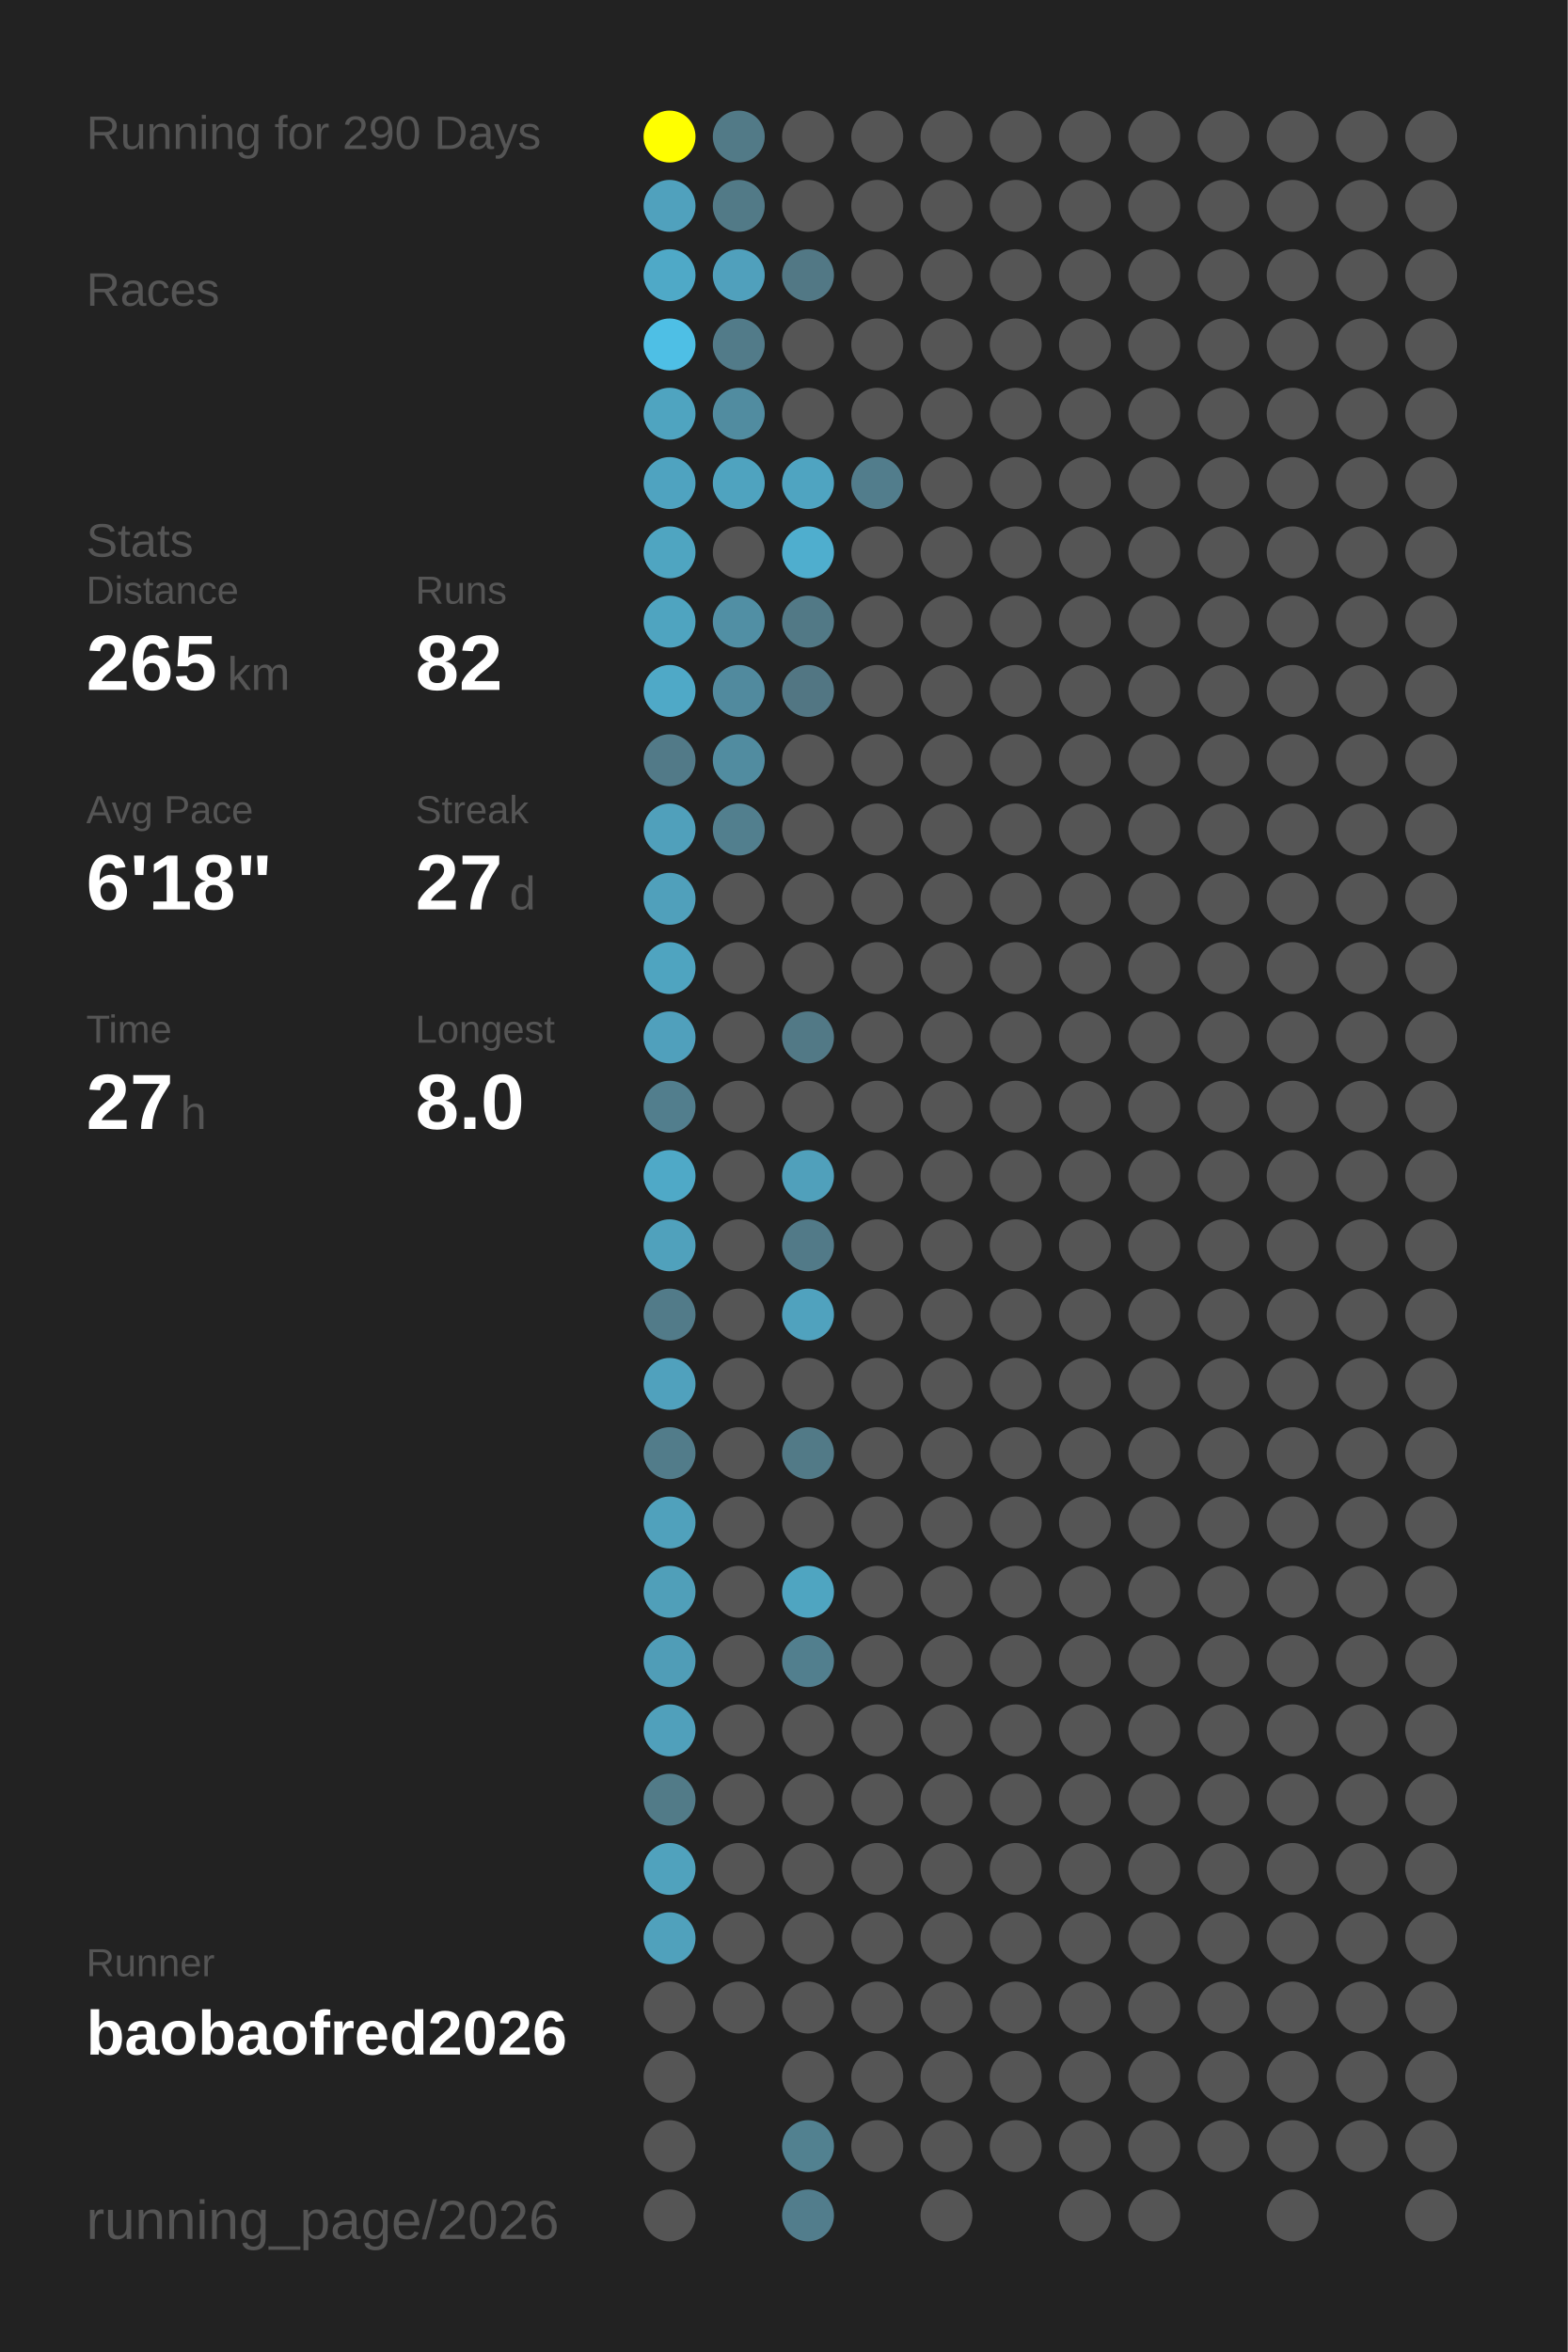
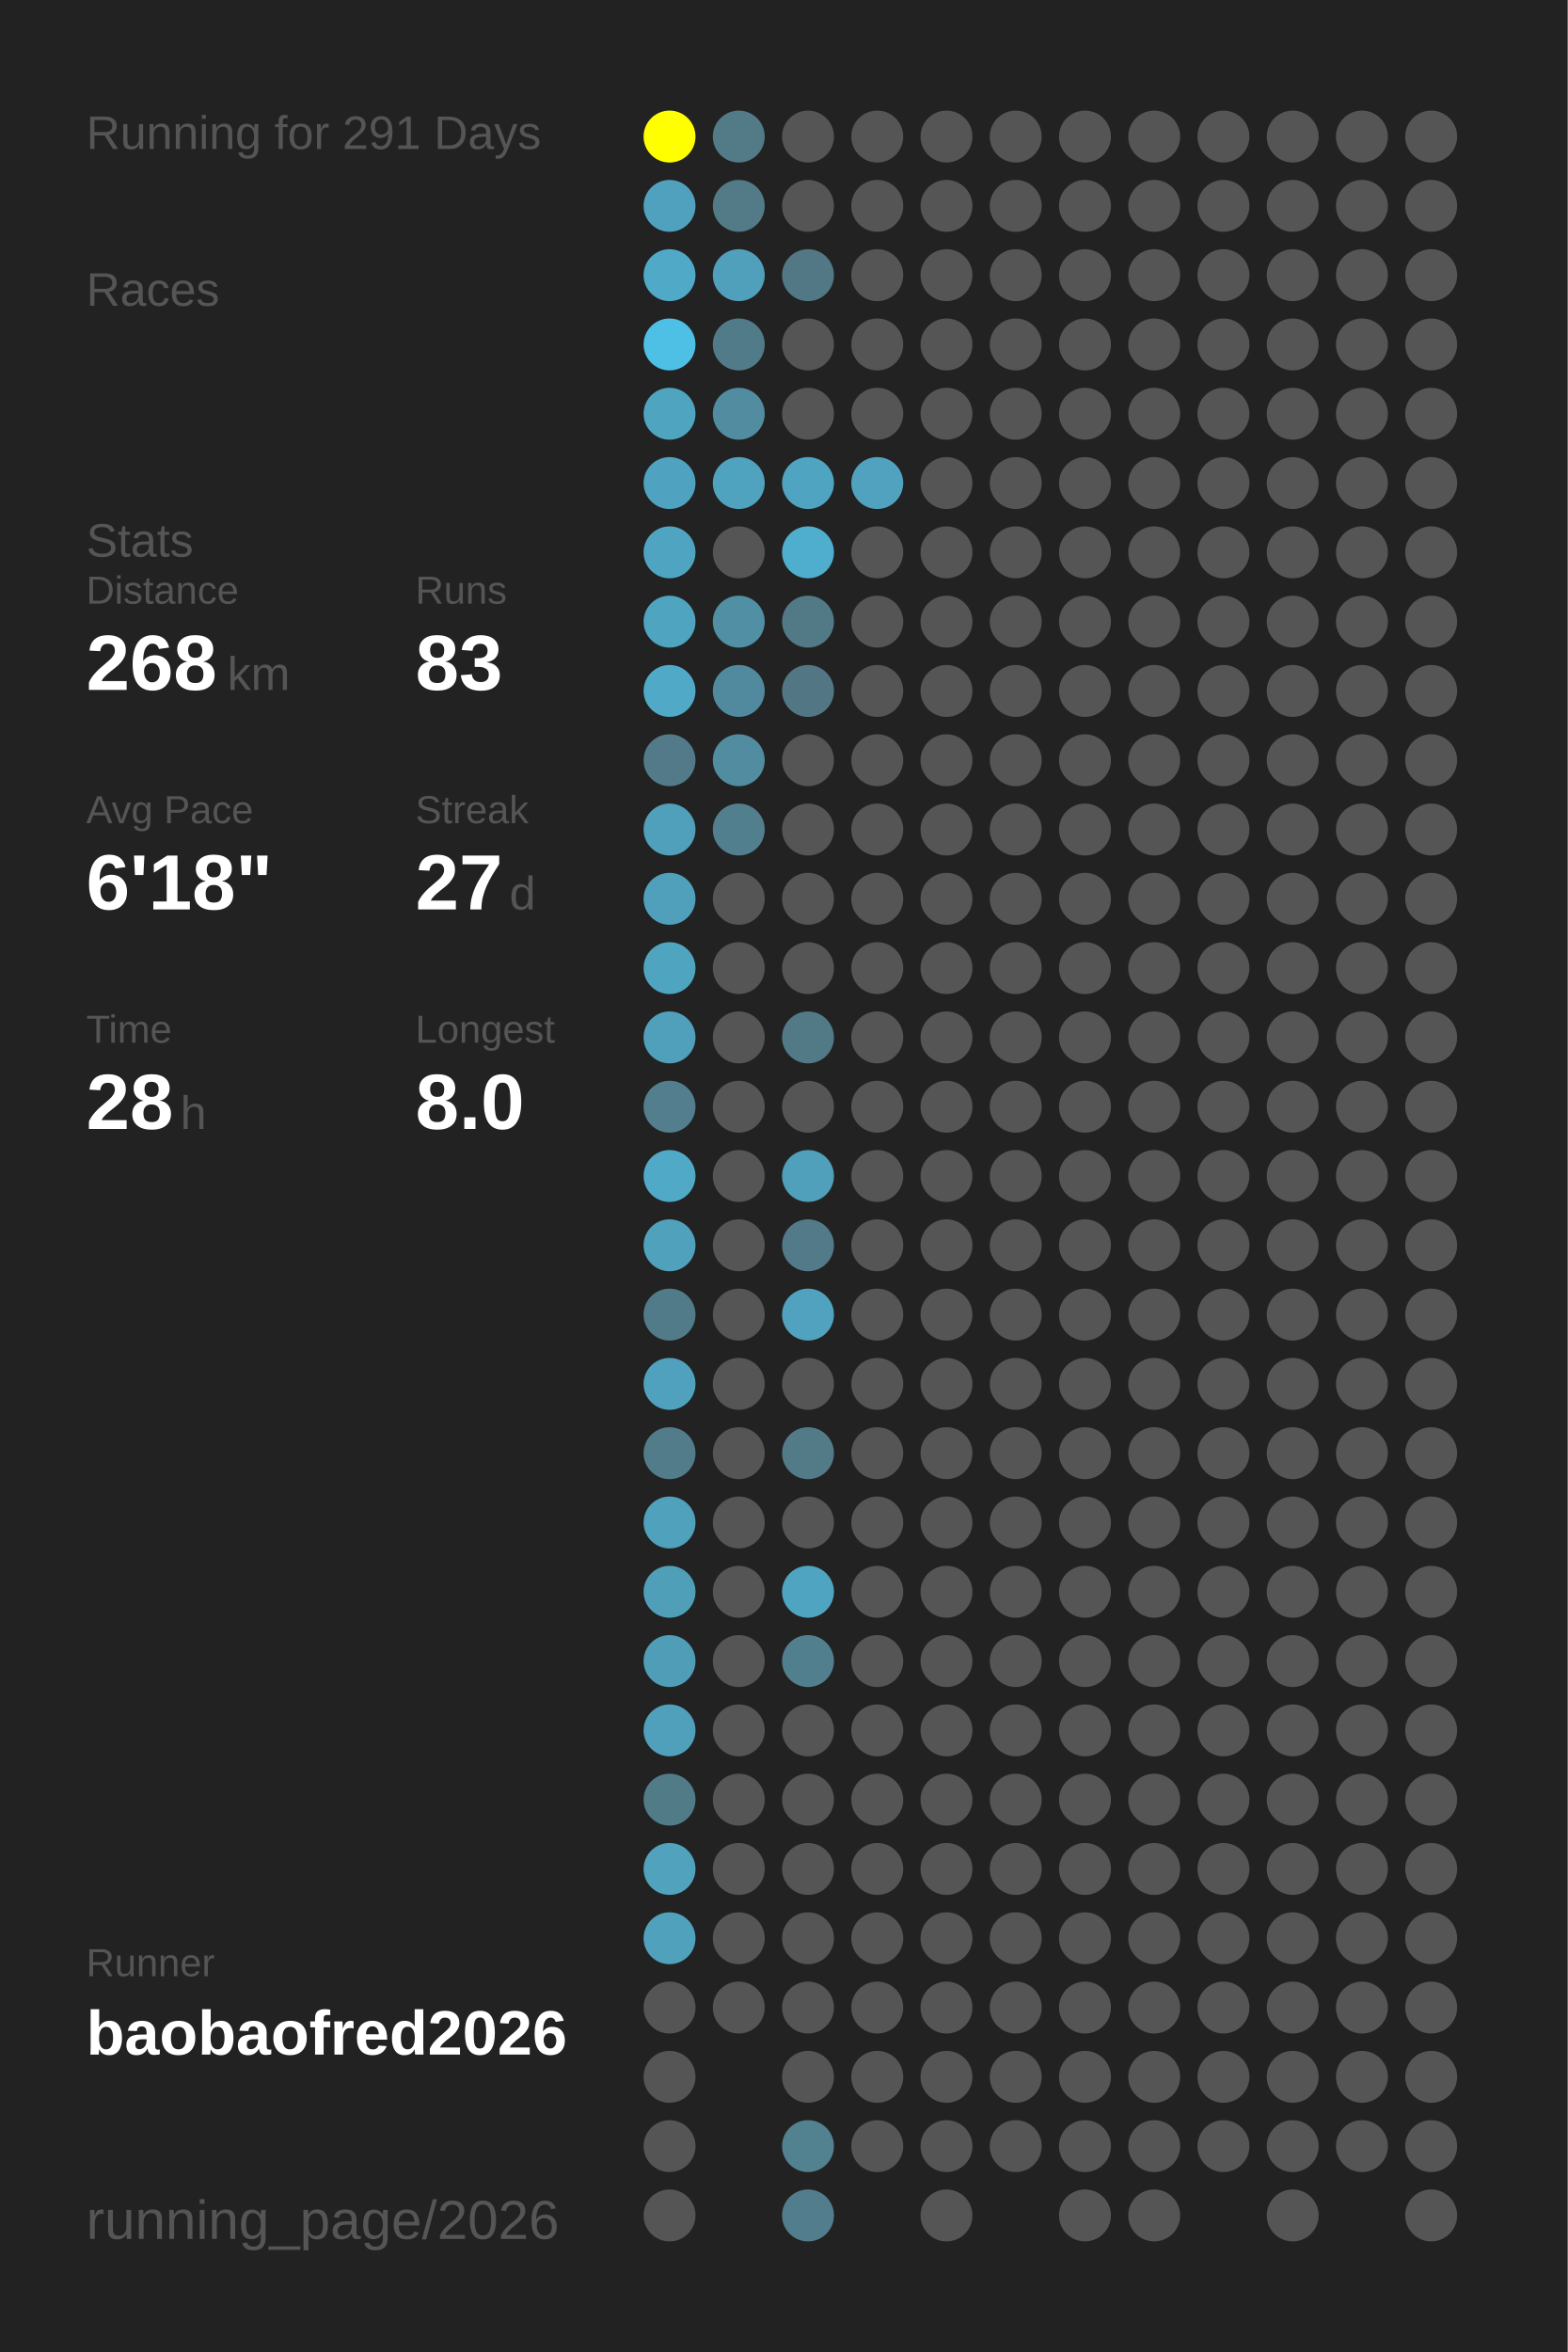
<svg xmlns="http://www.w3.org/2000/svg" baseProfile="full" height="300mm" version="1.1" viewBox="0,0,200,300" width="200mm">
  <defs />
  <rect fill="#222222" height="300" width="200" x="0" y="0" />
-   <text fill="#555555" style="font-size:6px; font-family:Arial;" x="11" y="19">Running for 290 Days</text>
+   <text fill="#555555" style="font-size:6px; font-family:Arial;" x="11" y="19">Running for 291 Days</text>
  <text fill="#555555" style="font-size:6px; font-family:Arial;" x="11" y="39">Races</text>
  <text fill="#555555" style="font-size:6px; font-family:Arial;" x="11" y="71">Stats</text>
  <text fill="#555555" style="font-size:5px; font-family:Arial;" x="11" y="77">Distance</text>
-   <text fill="#FFFFFF" style="font-size:10px; font-family:Arial; font-weight:bold;" x="11" y="88">265</text>
+   <text fill="#FFFFFF" style="font-size:10px; font-family:Arial; font-weight:bold;" x="11" y="88">268</text>
  <text fill="#555555" style="font-size:6px; font-family:Arial;" x="29" y="88">km</text>
  <text fill="#555555" style="font-size:5px; font-family:Arial;" x="53" y="77">Runs</text>
-   <text fill="#FFFFFF" style="font-size:10px; font-family:Arial; font-weight:bold;" x="53" y="88">82</text>
+   <text fill="#FFFFFF" style="font-size:10px; font-family:Arial; font-weight:bold;" x="53" y="88">83</text>
  <text fill="#555555" style="font-size:5px; font-family:Arial;" x="11" y="105">Avg Pace</text>
  <text fill="#FFFFFF" style="font-size:10px; font-family:Arial; font-weight:bold;" x="11" y="116">6'18"</text>
  <text fill="#555555" style="font-size:5px; font-family:Arial;" x="53" y="105">Streak</text>
  <text fill="#FFFFFF" style="font-size:10px; font-family:Arial; font-weight:bold;" x="53" y="116">27</text>
  <text fill="#555555" style="font-size:6px; font-family:Arial;" x="65" y="116">d</text>
  <text fill="#555555" style="font-size:5px; font-family:Arial;" x="11" y="133">Time</text>
-   <text fill="#FFFFFF" style="font-size:10px; font-family:Arial; font-weight:bold;" x="11" y="144">27</text>
+   <text fill="#FFFFFF" style="font-size:10px; font-family:Arial; font-weight:bold;" x="11" y="144">28</text>
  <text fill="#555555" style="font-size:6px; font-family:Arial;" x="23" y="144">h</text>
  <text fill="#555555" style="font-size:5px; font-family:Arial;" x="53" y="133">Longest</text>
  <text fill="#FFFFFF" style="font-size:10px; font-family:Arial; font-weight:bold;" x="53" y="144">8.0</text>
  <text fill="#555555" style="font-size:5px; font-family:Arial;" x="11" y="252.065">Runner</text>
  <text fill="#FFFFFF" style="font-size:8px; font-family:Arial; font-weight:bold;" x="11" y="262.065">baobaofred2026</text>
  <text fill="#555555" style="font-size:7px; font-family:Arial;" x="11" y="285.581">running_page/2026</text>
  <circle cx="85.417" cy="17.419" fill="#FFFF00" r="3.312" />
  <circle cx="85.417" cy="26.258" fill="#50a1bd" r="3.312" />
  <circle cx="85.417" cy="35.097" fill="#4fa9c7" r="3.312" />
  <circle cx="85.417" cy="43.935" fill="#4ebfe5" r="3.312" />
  <circle cx="85.417" cy="52.774" fill="#4fa4c0" r="3.312" />
  <circle cx="85.417" cy="61.613" fill="#4fa3c0" r="3.312" />
  <circle cx="85.417" cy="70.452" fill="#4fa5c1" r="3.312" />
  <circle cx="85.417" cy="79.29" fill="#4fa4c0" r="3.312" />
  <circle cx="85.417" cy="88.129" fill="#4fa9c7" r="3.312" />
  <circle cx="85.417" cy="96.968" fill="#527a88" r="3.312" />
  <circle cx="85.417" cy="105.806" fill="#50a0bb" r="3.312" />
  <circle cx="85.417" cy="114.645" fill="#50a0bb" r="3.312" />
  <circle cx="85.417" cy="123.484" fill="#4fa4c0" r="3.312" />
  <circle cx="85.417" cy="132.323" fill="#50a0bc" r="3.312" />
  <circle cx="85.417" cy="141.161" fill="#527e8d" r="3.312" />
  <circle cx="85.417" cy="150" fill="#4fa9c7" r="3.312" />
  <circle cx="85.417" cy="158.839" fill="#50a1bc" r="3.312" />
  <circle cx="85.417" cy="167.677" fill="#527b89" r="3.312" />
  <circle cx="85.417" cy="176.516" fill="#50a1bd" r="3.312" />
  <circle cx="85.417" cy="185.355" fill="#527c8a" r="3.312" />
  <circle cx="85.417" cy="194.194" fill="#50a1bc" r="3.312" />
  <circle cx="85.417" cy="203.032" fill="#509fb9" r="3.312" />
  <circle cx="85.417" cy="211.871" fill="#509db7" r="3.312" />
  <circle cx="85.417" cy="220.71" fill="#50a0bb" r="3.312" />
  <circle cx="85.417" cy="229.548" fill="#527b88" r="3.312" />
  <circle cx="85.417" cy="238.387" fill="#50a2bd" r="3.312" />
  <circle cx="85.417" cy="247.226" fill="#50a1bc" r="3.312" />
  <circle cx="85.417" cy="256.065" fill="#555555" r="3.312" />
  <circle cx="85.417" cy="264.903" fill="#555555" r="3.312" />
  <circle cx="85.417" cy="273.742" fill="#555555" r="3.312" />
  <circle cx="85.417" cy="282.581" fill="#555555" r="3.312" />
  <circle cx="94.25" cy="17.419" fill="#527a87" r="3.312" />
  <circle cx="94.25" cy="26.258" fill="#527a87" r="3.312" />
  <circle cx="94.25" cy="35.097" fill="#50a0bc" r="3.312" />
  <circle cx="94.25" cy="43.935" fill="#527b89" r="3.312" />
  <circle cx="94.25" cy="52.774" fill="#518ca0" r="3.312" />
  <circle cx="94.25" cy="61.613" fill="#4fa3bf" r="3.312" />
  <circle cx="94.25" cy="70.452" fill="#555555" r="3.312" />
  <circle cx="94.25" cy="79.29" fill="#518fa4" r="3.312" />
  <circle cx="94.25" cy="88.129" fill="#518a9e" r="3.312" />
  <circle cx="94.25" cy="96.968" fill="#518ca0" r="3.312" />
  <circle cx="94.25" cy="105.806" fill="#527f8e" r="3.312" />
  <circle cx="94.25" cy="114.645" fill="#555555" r="3.312" />
  <circle cx="94.25" cy="123.484" fill="#555555" r="3.312" />
  <circle cx="94.25" cy="132.323" fill="#555555" r="3.312" />
  <circle cx="94.25" cy="141.161" fill="#555555" r="3.312" />
  <circle cx="94.25" cy="150" fill="#555555" r="3.312" />
  <circle cx="94.25" cy="158.839" fill="#555555" r="3.312" />
  <circle cx="94.25" cy="167.677" fill="#555555" r="3.312" />
  <circle cx="94.25" cy="176.516" fill="#555555" r="3.312" />
  <circle cx="94.25" cy="185.355" fill="#555555" r="3.312" />
  <circle cx="94.25" cy="194.194" fill="#555555" r="3.312" />
  <circle cx="94.25" cy="203.032" fill="#555555" r="3.312" />
  <circle cx="94.25" cy="211.871" fill="#555555" r="3.312" />
  <circle cx="94.25" cy="220.71" fill="#555555" r="3.312" />
  <circle cx="94.25" cy="229.548" fill="#555555" r="3.312" />
  <circle cx="94.25" cy="238.387" fill="#555555" r="3.312" />
  <circle cx="94.25" cy="247.226" fill="#555555" r="3.312" />
  <circle cx="94.25" cy="256.065" fill="#555555" r="3.312" />
  <circle cx="103.083" cy="17.419" fill="#555555" r="3.312" />
  <circle cx="103.083" cy="26.258" fill="#555555" r="3.312" />
  <circle cx="103.083" cy="35.097" fill="#527885" r="3.312" />
  <circle cx="103.083" cy="43.935" fill="#555555" r="3.312" />
  <circle cx="103.083" cy="52.774" fill="#555555" r="3.312" />
  <circle cx="103.083" cy="61.613" fill="#4fa4c1" r="3.312" />
  <circle cx="103.083" cy="70.452" fill="#4faece" r="3.312" />
  <circle cx="103.083" cy="79.29" fill="#527986" r="3.312" />
  <circle cx="103.083" cy="88.129" fill="#527683" r="3.312" />
  <circle cx="103.083" cy="96.968" fill="#555555" r="3.312" />
  <circle cx="103.083" cy="105.806" fill="#555555" r="3.312" />
  <circle cx="103.083" cy="114.645" fill="#555555" r="3.312" />
  <circle cx="103.083" cy="123.484" fill="#555555" r="3.312" />
  <circle cx="103.083" cy="132.323" fill="#527986" r="3.312" />
  <circle cx="103.083" cy="141.161" fill="#555555" r="3.312" />
  <circle cx="103.083" cy="150" fill="#50a0bb" r="3.312" />
  <circle cx="103.083" cy="158.839" fill="#527a88" r="3.312" />
  <circle cx="103.083" cy="167.677" fill="#50a2be" r="3.312" />
  <circle cx="103.083" cy="176.516" fill="#555555" r="3.312" />
  <circle cx="103.083" cy="185.355" fill="#527a87" r="3.312" />
  <circle cx="103.083" cy="194.194" fill="#555555" r="3.312" />
  <circle cx="103.083" cy="203.032" fill="#4fa5c1" r="3.312" />
  <circle cx="103.083" cy="211.871" fill="#527f8e" r="3.312" />
  <circle cx="103.083" cy="220.71" fill="#555555" r="3.312" />
  <circle cx="103.083" cy="229.548" fill="#555555" r="3.312" />
  <circle cx="103.083" cy="238.387" fill="#555555" r="3.312" />
  <circle cx="103.083" cy="247.226" fill="#555555" r="3.312" />
  <circle cx="103.083" cy="256.065" fill="#555555" r="3.312" />
  <circle cx="103.083" cy="264.903" fill="#555555" r="3.312" />
  <circle cx="103.083" cy="273.742" fill="#528190" r="3.312" />
  <circle cx="103.083" cy="282.581" fill="#527d8c" r="3.312" />
  <circle cx="111.917" cy="17.419" fill="#555555" r="3.312" />
  <circle cx="111.917" cy="26.258" fill="#555555" r="3.312" />
  <circle cx="111.917" cy="35.097" fill="#555555" r="3.312" />
  <circle cx="111.917" cy="43.935" fill="#555555" r="3.312" />
  <circle cx="111.917" cy="52.774" fill="#555555" r="3.312" />
-   <circle cx="111.917" cy="61.613" fill="#527d8c" r="3.312" />
+   <circle cx="111.917" cy="61.613" fill="#50a2be" r="3.312" />
  <circle cx="111.917" cy="70.452" fill="#555555" r="3.312" />
  <circle cx="111.917" cy="79.29" fill="#555555" r="3.312" />
  <circle cx="111.917" cy="88.129" fill="#555555" r="3.312" />
  <circle cx="111.917" cy="96.968" fill="#555555" r="3.312" />
  <circle cx="111.917" cy="105.806" fill="#555555" r="3.312" />
  <circle cx="111.917" cy="114.645" fill="#555555" r="3.312" />
  <circle cx="111.917" cy="123.484" fill="#555555" r="3.312" />
  <circle cx="111.917" cy="132.323" fill="#555555" r="3.312" />
  <circle cx="111.917" cy="141.161" fill="#555555" r="3.312" />
  <circle cx="111.917" cy="150" fill="#555555" r="3.312" />
  <circle cx="111.917" cy="158.839" fill="#555555" r="3.312" />
  <circle cx="111.917" cy="167.677" fill="#555555" r="3.312" />
  <circle cx="111.917" cy="176.516" fill="#555555" r="3.312" />
  <circle cx="111.917" cy="185.355" fill="#555555" r="3.312" />
  <circle cx="111.917" cy="194.194" fill="#555555" r="3.312" />
  <circle cx="111.917" cy="203.032" fill="#555555" r="3.312" />
  <circle cx="111.917" cy="211.871" fill="#555555" r="3.312" />
  <circle cx="111.917" cy="220.71" fill="#555555" r="3.312" />
  <circle cx="111.917" cy="229.548" fill="#555555" r="3.312" />
  <circle cx="111.917" cy="238.387" fill="#555555" r="3.312" />
  <circle cx="111.917" cy="247.226" fill="#555555" r="3.312" />
  <circle cx="111.917" cy="256.065" fill="#555555" r="3.312" />
  <circle cx="111.917" cy="264.903" fill="#555555" r="3.312" />
  <circle cx="111.917" cy="273.742" fill="#555555" r="3.312" />
  <circle cx="120.75" cy="17.419" fill="#555555" r="3.312" />
  <circle cx="120.75" cy="26.258" fill="#555555" r="3.312" />
  <circle cx="120.75" cy="35.097" fill="#555555" r="3.312" />
  <circle cx="120.75" cy="43.935" fill="#555555" r="3.312" />
  <circle cx="120.75" cy="52.774" fill="#555555" r="3.312" />
  <circle cx="120.75" cy="61.613" fill="#555555" r="3.312" />
  <circle cx="120.75" cy="70.452" fill="#555555" r="3.312" />
  <circle cx="120.75" cy="79.29" fill="#555555" r="3.312" />
  <circle cx="120.75" cy="88.129" fill="#555555" r="3.312" />
  <circle cx="120.75" cy="96.968" fill="#555555" r="3.312" />
  <circle cx="120.75" cy="105.806" fill="#555555" r="3.312" />
  <circle cx="120.75" cy="114.645" fill="#555555" r="3.312" />
  <circle cx="120.75" cy="123.484" fill="#555555" r="3.312" />
  <circle cx="120.75" cy="132.323" fill="#555555" r="3.312" />
  <circle cx="120.75" cy="141.161" fill="#555555" r="3.312" />
  <circle cx="120.75" cy="150" fill="#555555" r="3.312" />
  <circle cx="120.75" cy="158.839" fill="#555555" r="3.312" />
  <circle cx="120.75" cy="167.677" fill="#555555" r="3.312" />
  <circle cx="120.75" cy="176.516" fill="#555555" r="3.312" />
  <circle cx="120.75" cy="185.355" fill="#555555" r="3.312" />
  <circle cx="120.75" cy="194.194" fill="#555555" r="3.312" />
  <circle cx="120.75" cy="203.032" fill="#555555" r="3.312" />
  <circle cx="120.75" cy="211.871" fill="#555555" r="3.312" />
  <circle cx="120.75" cy="220.71" fill="#555555" r="3.312" />
  <circle cx="120.75" cy="229.548" fill="#555555" r="3.312" />
  <circle cx="120.75" cy="238.387" fill="#555555" r="3.312" />
  <circle cx="120.75" cy="247.226" fill="#555555" r="3.312" />
  <circle cx="120.75" cy="256.065" fill="#555555" r="3.312" />
  <circle cx="120.75" cy="264.903" fill="#555555" r="3.312" />
  <circle cx="120.75" cy="273.742" fill="#555555" r="3.312" />
  <circle cx="120.75" cy="282.581" fill="#555555" r="3.312" />
  <circle cx="129.583" cy="17.419" fill="#555555" r="3.312" />
  <circle cx="129.583" cy="26.258" fill="#555555" r="3.312" />
  <circle cx="129.583" cy="35.097" fill="#555555" r="3.312" />
  <circle cx="129.583" cy="43.935" fill="#555555" r="3.312" />
  <circle cx="129.583" cy="52.774" fill="#555555" r="3.312" />
  <circle cx="129.583" cy="61.613" fill="#555555" r="3.312" />
  <circle cx="129.583" cy="70.452" fill="#555555" r="3.312" />
  <circle cx="129.583" cy="79.29" fill="#555555" r="3.312" />
  <circle cx="129.583" cy="88.129" fill="#555555" r="3.312" />
  <circle cx="129.583" cy="96.968" fill="#555555" r="3.312" />
  <circle cx="129.583" cy="105.806" fill="#555555" r="3.312" />
  <circle cx="129.583" cy="114.645" fill="#555555" r="3.312" />
  <circle cx="129.583" cy="123.484" fill="#555555" r="3.312" />
  <circle cx="129.583" cy="132.323" fill="#555555" r="3.312" />
  <circle cx="129.583" cy="141.161" fill="#555555" r="3.312" />
  <circle cx="129.583" cy="150" fill="#555555" r="3.312" />
  <circle cx="129.583" cy="158.839" fill="#555555" r="3.312" />
  <circle cx="129.583" cy="167.677" fill="#555555" r="3.312" />
  <circle cx="129.583" cy="176.516" fill="#555555" r="3.312" />
  <circle cx="129.583" cy="185.355" fill="#555555" r="3.312" />
  <circle cx="129.583" cy="194.194" fill="#555555" r="3.312" />
  <circle cx="129.583" cy="203.032" fill="#555555" r="3.312" />
  <circle cx="129.583" cy="211.871" fill="#555555" r="3.312" />
  <circle cx="129.583" cy="220.71" fill="#555555" r="3.312" />
  <circle cx="129.583" cy="229.548" fill="#555555" r="3.312" />
  <circle cx="129.583" cy="238.387" fill="#555555" r="3.312" />
  <circle cx="129.583" cy="247.226" fill="#555555" r="3.312" />
  <circle cx="129.583" cy="256.065" fill="#555555" r="3.312" />
  <circle cx="129.583" cy="264.903" fill="#555555" r="3.312" />
  <circle cx="129.583" cy="273.742" fill="#555555" r="3.312" />
  <circle cx="138.417" cy="17.419" fill="#555555" r="3.312" />
  <circle cx="138.417" cy="26.258" fill="#555555" r="3.312" />
  <circle cx="138.417" cy="35.097" fill="#555555" r="3.312" />
  <circle cx="138.417" cy="43.935" fill="#555555" r="3.312" />
  <circle cx="138.417" cy="52.774" fill="#555555" r="3.312" />
  <circle cx="138.417" cy="61.613" fill="#555555" r="3.312" />
  <circle cx="138.417" cy="70.452" fill="#555555" r="3.312" />
  <circle cx="138.417" cy="79.29" fill="#555555" r="3.312" />
  <circle cx="138.417" cy="88.129" fill="#555555" r="3.312" />
  <circle cx="138.417" cy="96.968" fill="#555555" r="3.312" />
  <circle cx="138.417" cy="105.806" fill="#555555" r="3.312" />
  <circle cx="138.417" cy="114.645" fill="#555555" r="3.312" />
  <circle cx="138.417" cy="123.484" fill="#555555" r="3.312" />
  <circle cx="138.417" cy="132.323" fill="#555555" r="3.312" />
  <circle cx="138.417" cy="141.161" fill="#555555" r="3.312" />
  <circle cx="138.417" cy="150" fill="#555555" r="3.312" />
  <circle cx="138.417" cy="158.839" fill="#555555" r="3.312" />
  <circle cx="138.417" cy="167.677" fill="#555555" r="3.312" />
  <circle cx="138.417" cy="176.516" fill="#555555" r="3.312" />
  <circle cx="138.417" cy="185.355" fill="#555555" r="3.312" />
  <circle cx="138.417" cy="194.194" fill="#555555" r="3.312" />
  <circle cx="138.417" cy="203.032" fill="#555555" r="3.312" />
  <circle cx="138.417" cy="211.871" fill="#555555" r="3.312" />
  <circle cx="138.417" cy="220.71" fill="#555555" r="3.312" />
  <circle cx="138.417" cy="229.548" fill="#555555" r="3.312" />
  <circle cx="138.417" cy="238.387" fill="#555555" r="3.312" />
  <circle cx="138.417" cy="247.226" fill="#555555" r="3.312" />
  <circle cx="138.417" cy="256.065" fill="#555555" r="3.312" />
  <circle cx="138.417" cy="264.903" fill="#555555" r="3.312" />
  <circle cx="138.417" cy="273.742" fill="#555555" r="3.312" />
  <circle cx="138.417" cy="282.581" fill="#555555" r="3.312" />
  <circle cx="147.25" cy="17.419" fill="#555555" r="3.312" />
  <circle cx="147.25" cy="26.258" fill="#555555" r="3.312" />
  <circle cx="147.25" cy="35.097" fill="#555555" r="3.312" />
  <circle cx="147.25" cy="43.935" fill="#555555" r="3.312" />
  <circle cx="147.25" cy="52.774" fill="#555555" r="3.312" />
  <circle cx="147.25" cy="61.613" fill="#555555" r="3.312" />
  <circle cx="147.25" cy="70.452" fill="#555555" r="3.312" />
  <circle cx="147.25" cy="79.29" fill="#555555" r="3.312" />
  <circle cx="147.25" cy="88.129" fill="#555555" r="3.312" />
  <circle cx="147.25" cy="96.968" fill="#555555" r="3.312" />
  <circle cx="147.25" cy="105.806" fill="#555555" r="3.312" />
  <circle cx="147.25" cy="114.645" fill="#555555" r="3.312" />
  <circle cx="147.25" cy="123.484" fill="#555555" r="3.312" />
  <circle cx="147.25" cy="132.323" fill="#555555" r="3.312" />
  <circle cx="147.25" cy="141.161" fill="#555555" r="3.312" />
  <circle cx="147.25" cy="150" fill="#555555" r="3.312" />
  <circle cx="147.25" cy="158.839" fill="#555555" r="3.312" />
  <circle cx="147.25" cy="167.677" fill="#555555" r="3.312" />
  <circle cx="147.25" cy="176.516" fill="#555555" r="3.312" />
  <circle cx="147.25" cy="185.355" fill="#555555" r="3.312" />
  <circle cx="147.25" cy="194.194" fill="#555555" r="3.312" />
  <circle cx="147.25" cy="203.032" fill="#555555" r="3.312" />
  <circle cx="147.25" cy="211.871" fill="#555555" r="3.312" />
  <circle cx="147.25" cy="220.71" fill="#555555" r="3.312" />
  <circle cx="147.25" cy="229.548" fill="#555555" r="3.312" />
  <circle cx="147.25" cy="238.387" fill="#555555" r="3.312" />
  <circle cx="147.25" cy="247.226" fill="#555555" r="3.312" />
  <circle cx="147.25" cy="256.065" fill="#555555" r="3.312" />
  <circle cx="147.25" cy="264.903" fill="#555555" r="3.312" />
  <circle cx="147.25" cy="273.742" fill="#555555" r="3.312" />
  <circle cx="147.25" cy="282.581" fill="#555555" r="3.312" />
  <circle cx="156.083" cy="17.419" fill="#555555" r="3.312" />
  <circle cx="156.083" cy="26.258" fill="#555555" r="3.312" />
  <circle cx="156.083" cy="35.097" fill="#555555" r="3.312" />
  <circle cx="156.083" cy="43.935" fill="#555555" r="3.312" />
  <circle cx="156.083" cy="52.774" fill="#555555" r="3.312" />
  <circle cx="156.083" cy="61.613" fill="#555555" r="3.312" />
  <circle cx="156.083" cy="70.452" fill="#555555" r="3.312" />
  <circle cx="156.083" cy="79.29" fill="#555555" r="3.312" />
  <circle cx="156.083" cy="88.129" fill="#555555" r="3.312" />
  <circle cx="156.083" cy="96.968" fill="#555555" r="3.312" />
  <circle cx="156.083" cy="105.806" fill="#555555" r="3.312" />
  <circle cx="156.083" cy="114.645" fill="#555555" r="3.312" />
  <circle cx="156.083" cy="123.484" fill="#555555" r="3.312" />
  <circle cx="156.083" cy="132.323" fill="#555555" r="3.312" />
  <circle cx="156.083" cy="141.161" fill="#555555" r="3.312" />
  <circle cx="156.083" cy="150" fill="#555555" r="3.312" />
  <circle cx="156.083" cy="158.839" fill="#555555" r="3.312" />
  <circle cx="156.083" cy="167.677" fill="#555555" r="3.312" />
  <circle cx="156.083" cy="176.516" fill="#555555" r="3.312" />
  <circle cx="156.083" cy="185.355" fill="#555555" r="3.312" />
  <circle cx="156.083" cy="194.194" fill="#555555" r="3.312" />
  <circle cx="156.083" cy="203.032" fill="#555555" r="3.312" />
  <circle cx="156.083" cy="211.871" fill="#555555" r="3.312" />
  <circle cx="156.083" cy="220.71" fill="#555555" r="3.312" />
  <circle cx="156.083" cy="229.548" fill="#555555" r="3.312" />
  <circle cx="156.083" cy="238.387" fill="#555555" r="3.312" />
  <circle cx="156.083" cy="247.226" fill="#555555" r="3.312" />
  <circle cx="156.083" cy="256.065" fill="#555555" r="3.312" />
  <circle cx="156.083" cy="264.903" fill="#555555" r="3.312" />
  <circle cx="156.083" cy="273.742" fill="#555555" r="3.312" />
  <circle cx="164.917" cy="17.419" fill="#555555" r="3.312" />
  <circle cx="164.917" cy="26.258" fill="#555555" r="3.312" />
  <circle cx="164.917" cy="35.097" fill="#555555" r="3.312" />
  <circle cx="164.917" cy="43.935" fill="#555555" r="3.312" />
  <circle cx="164.917" cy="52.774" fill="#555555" r="3.312" />
  <circle cx="164.917" cy="61.613" fill="#555555" r="3.312" />
  <circle cx="164.917" cy="70.452" fill="#555555" r="3.312" />
  <circle cx="164.917" cy="79.29" fill="#555555" r="3.312" />
  <circle cx="164.917" cy="88.129" fill="#555555" r="3.312" />
  <circle cx="164.917" cy="96.968" fill="#555555" r="3.312" />
  <circle cx="164.917" cy="105.806" fill="#555555" r="3.312" />
  <circle cx="164.917" cy="114.645" fill="#555555" r="3.312" />
  <circle cx="164.917" cy="123.484" fill="#555555" r="3.312" />
  <circle cx="164.917" cy="132.323" fill="#555555" r="3.312" />
  <circle cx="164.917" cy="141.161" fill="#555555" r="3.312" />
  <circle cx="164.917" cy="150" fill="#555555" r="3.312" />
  <circle cx="164.917" cy="158.839" fill="#555555" r="3.312" />
  <circle cx="164.917" cy="167.677" fill="#555555" r="3.312" />
  <circle cx="164.917" cy="176.516" fill="#555555" r="3.312" />
  <circle cx="164.917" cy="185.355" fill="#555555" r="3.312" />
  <circle cx="164.917" cy="194.194" fill="#555555" r="3.312" />
  <circle cx="164.917" cy="203.032" fill="#555555" r="3.312" />
  <circle cx="164.917" cy="211.871" fill="#555555" r="3.312" />
  <circle cx="164.917" cy="220.71" fill="#555555" r="3.312" />
  <circle cx="164.917" cy="229.548" fill="#555555" r="3.312" />
  <circle cx="164.917" cy="238.387" fill="#555555" r="3.312" />
  <circle cx="164.917" cy="247.226" fill="#555555" r="3.312" />
  <circle cx="164.917" cy="256.065" fill="#555555" r="3.312" />
  <circle cx="164.917" cy="264.903" fill="#555555" r="3.312" />
  <circle cx="164.917" cy="273.742" fill="#555555" r="3.312" />
  <circle cx="164.917" cy="282.581" fill="#555555" r="3.312" />
  <circle cx="173.75" cy="17.419" fill="#555555" r="3.312" />
  <circle cx="173.75" cy="26.258" fill="#555555" r="3.312" />
  <circle cx="173.75" cy="35.097" fill="#555555" r="3.312" />
  <circle cx="173.75" cy="43.935" fill="#555555" r="3.312" />
  <circle cx="173.75" cy="52.774" fill="#555555" r="3.312" />
  <circle cx="173.75" cy="61.613" fill="#555555" r="3.312" />
  <circle cx="173.75" cy="70.452" fill="#555555" r="3.312" />
  <circle cx="173.75" cy="79.29" fill="#555555" r="3.312" />
  <circle cx="173.75" cy="88.129" fill="#555555" r="3.312" />
  <circle cx="173.75" cy="96.968" fill="#555555" r="3.312" />
  <circle cx="173.75" cy="105.806" fill="#555555" r="3.312" />
  <circle cx="173.75" cy="114.645" fill="#555555" r="3.312" />
  <circle cx="173.75" cy="123.484" fill="#555555" r="3.312" />
  <circle cx="173.75" cy="132.323" fill="#555555" r="3.312" />
  <circle cx="173.75" cy="141.161" fill="#555555" r="3.312" />
  <circle cx="173.75" cy="150" fill="#555555" r="3.312" />
  <circle cx="173.75" cy="158.839" fill="#555555" r="3.312" />
  <circle cx="173.75" cy="167.677" fill="#555555" r="3.312" />
  <circle cx="173.75" cy="176.516" fill="#555555" r="3.312" />
  <circle cx="173.75" cy="185.355" fill="#555555" r="3.312" />
  <circle cx="173.75" cy="194.194" fill="#555555" r="3.312" />
  <circle cx="173.75" cy="203.032" fill="#555555" r="3.312" />
  <circle cx="173.75" cy="211.871" fill="#555555" r="3.312" />
  <circle cx="173.75" cy="220.71" fill="#555555" r="3.312" />
  <circle cx="173.75" cy="229.548" fill="#555555" r="3.312" />
  <circle cx="173.75" cy="238.387" fill="#555555" r="3.312" />
  <circle cx="173.75" cy="247.226" fill="#555555" r="3.312" />
  <circle cx="173.75" cy="256.065" fill="#555555" r="3.312" />
  <circle cx="173.75" cy="264.903" fill="#555555" r="3.312" />
  <circle cx="173.75" cy="273.742" fill="#555555" r="3.312" />
  <circle cx="182.583" cy="17.419" fill="#555555" r="3.312" />
  <circle cx="182.583" cy="26.258" fill="#555555" r="3.312" />
  <circle cx="182.583" cy="35.097" fill="#555555" r="3.312" />
  <circle cx="182.583" cy="43.935" fill="#555555" r="3.312" />
  <circle cx="182.583" cy="52.774" fill="#555555" r="3.312" />
  <circle cx="182.583" cy="61.613" fill="#555555" r="3.312" />
  <circle cx="182.583" cy="70.452" fill="#555555" r="3.312" />
  <circle cx="182.583" cy="79.29" fill="#555555" r="3.312" />
  <circle cx="182.583" cy="88.129" fill="#555555" r="3.312" />
  <circle cx="182.583" cy="96.968" fill="#555555" r="3.312" />
  <circle cx="182.583" cy="105.806" fill="#555555" r="3.312" />
  <circle cx="182.583" cy="114.645" fill="#555555" r="3.312" />
  <circle cx="182.583" cy="123.484" fill="#555555" r="3.312" />
  <circle cx="182.583" cy="132.323" fill="#555555" r="3.312" />
  <circle cx="182.583" cy="141.161" fill="#555555" r="3.312" />
  <circle cx="182.583" cy="150" fill="#555555" r="3.312" />
  <circle cx="182.583" cy="158.839" fill="#555555" r="3.312" />
  <circle cx="182.583" cy="167.677" fill="#555555" r="3.312" />
  <circle cx="182.583" cy="176.516" fill="#555555" r="3.312" />
  <circle cx="182.583" cy="185.355" fill="#555555" r="3.312" />
  <circle cx="182.583" cy="194.194" fill="#555555" r="3.312" />
  <circle cx="182.583" cy="203.032" fill="#555555" r="3.312" />
  <circle cx="182.583" cy="211.871" fill="#555555" r="3.312" />
  <circle cx="182.583" cy="220.71" fill="#555555" r="3.312" />
  <circle cx="182.583" cy="229.548" fill="#555555" r="3.312" />
  <circle cx="182.583" cy="238.387" fill="#555555" r="3.312" />
  <circle cx="182.583" cy="247.226" fill="#555555" r="3.312" />
  <circle cx="182.583" cy="256.065" fill="#555555" r="3.312" />
  <circle cx="182.583" cy="264.903" fill="#555555" r="3.312" />
  <circle cx="182.583" cy="273.742" fill="#555555" r="3.312" />
  <circle cx="182.583" cy="282.581" fill="#555555" r="3.312" />
</svg>
